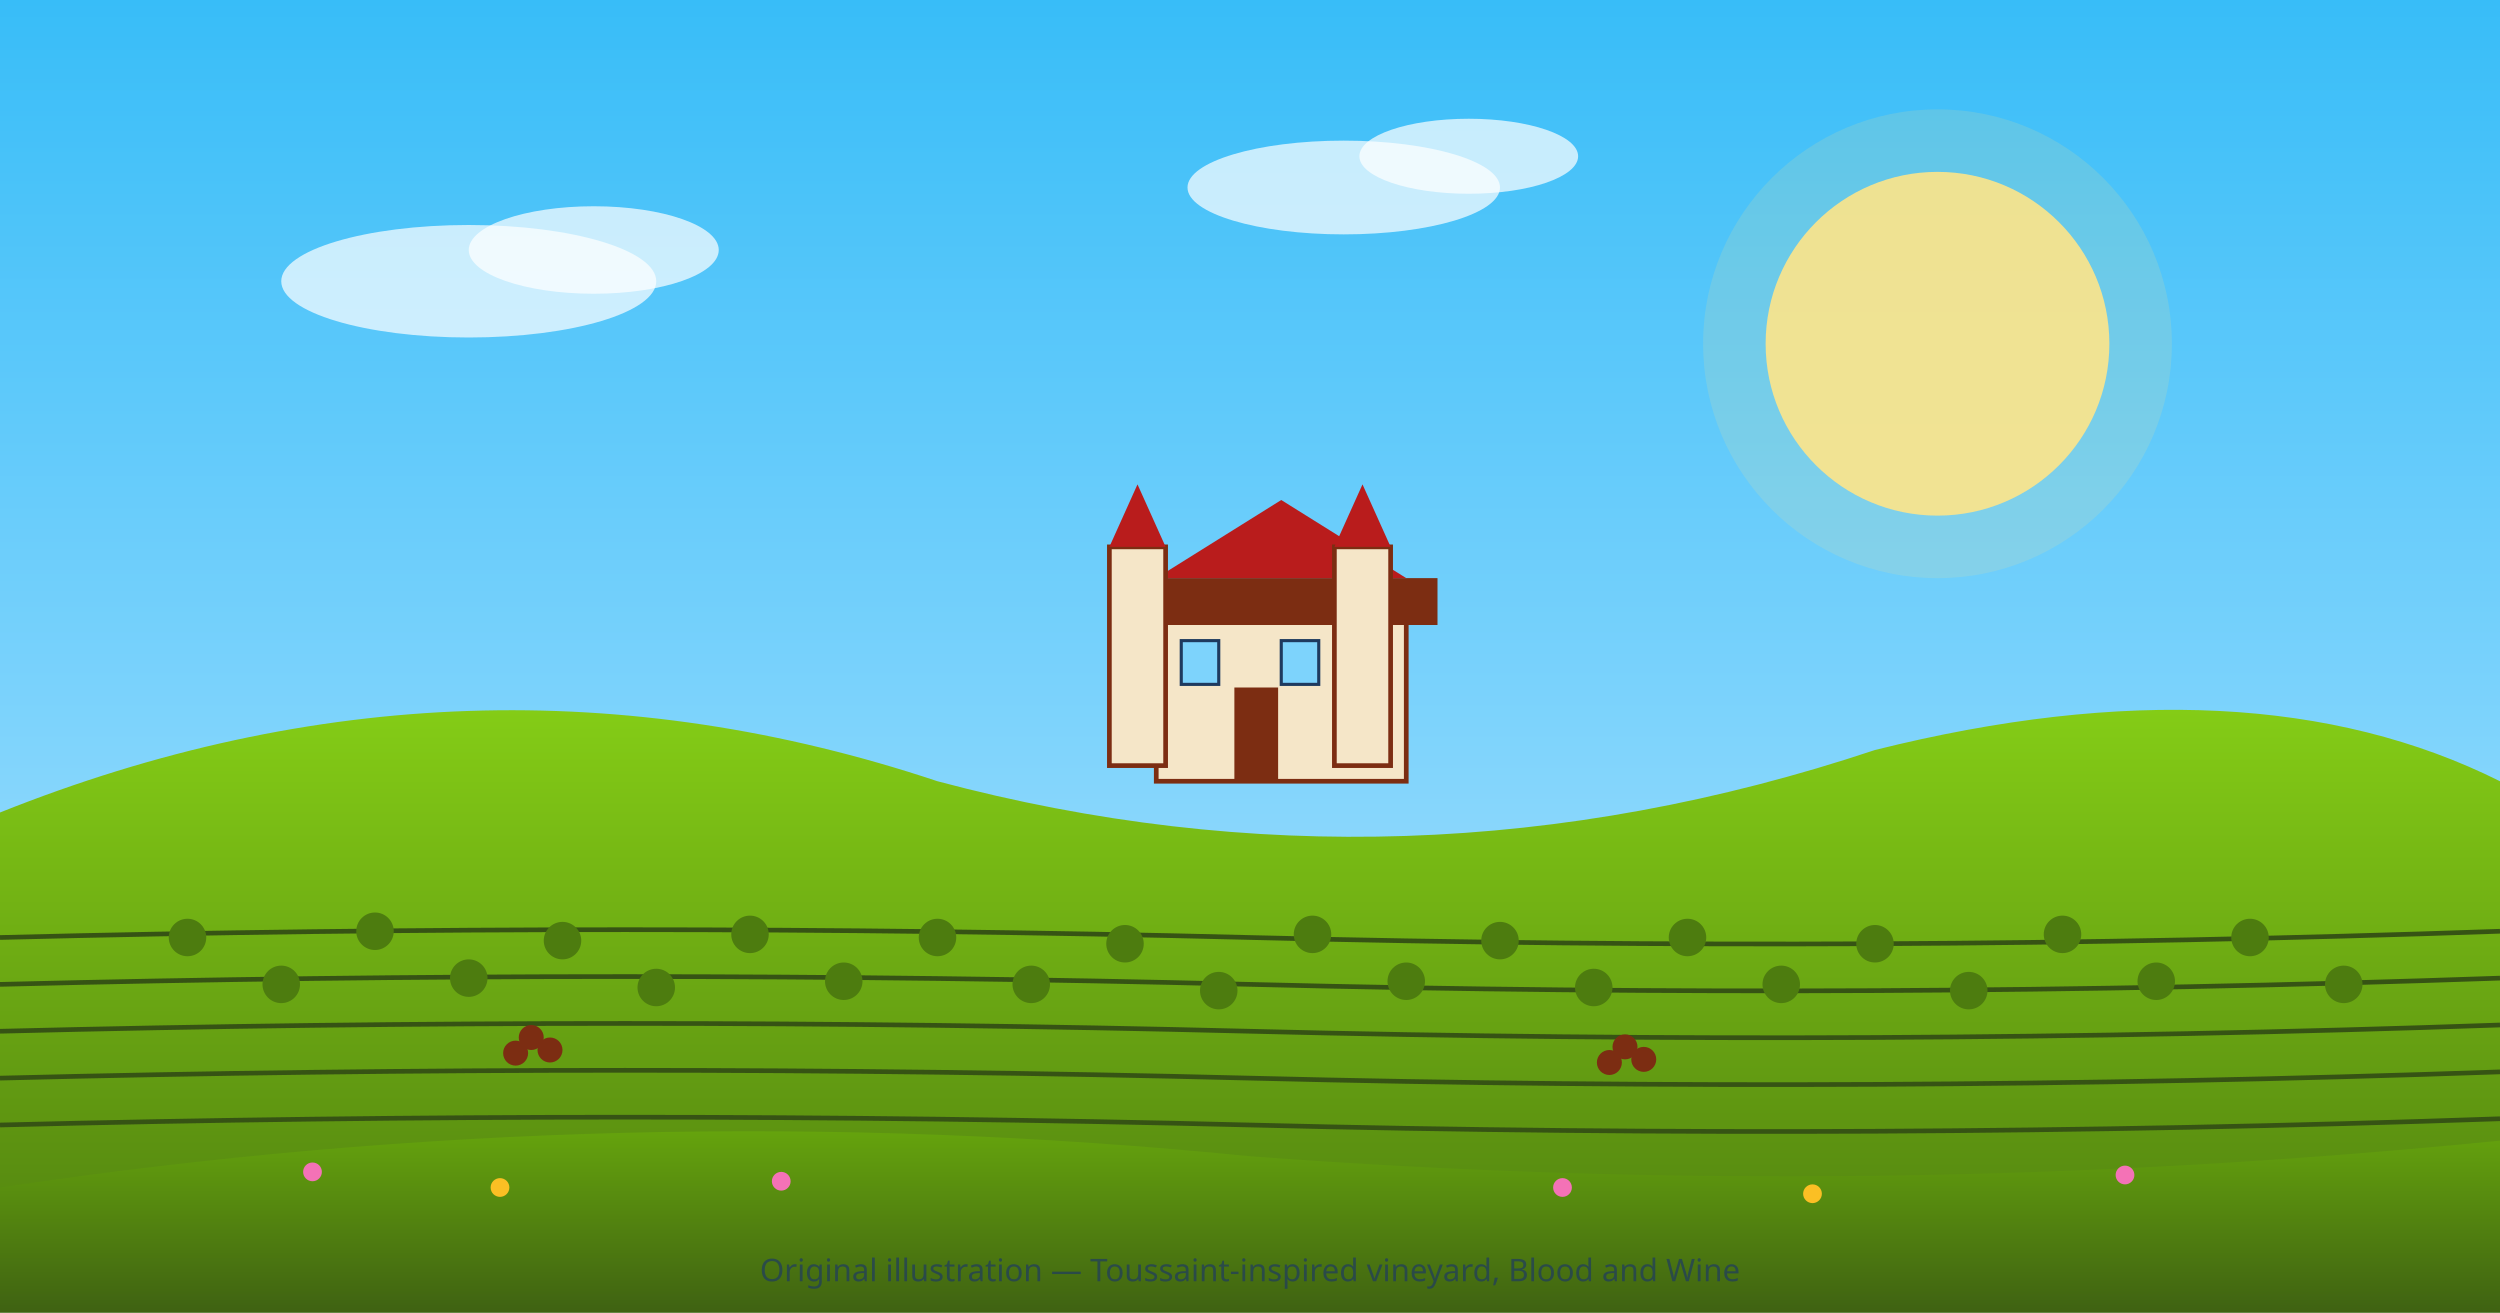
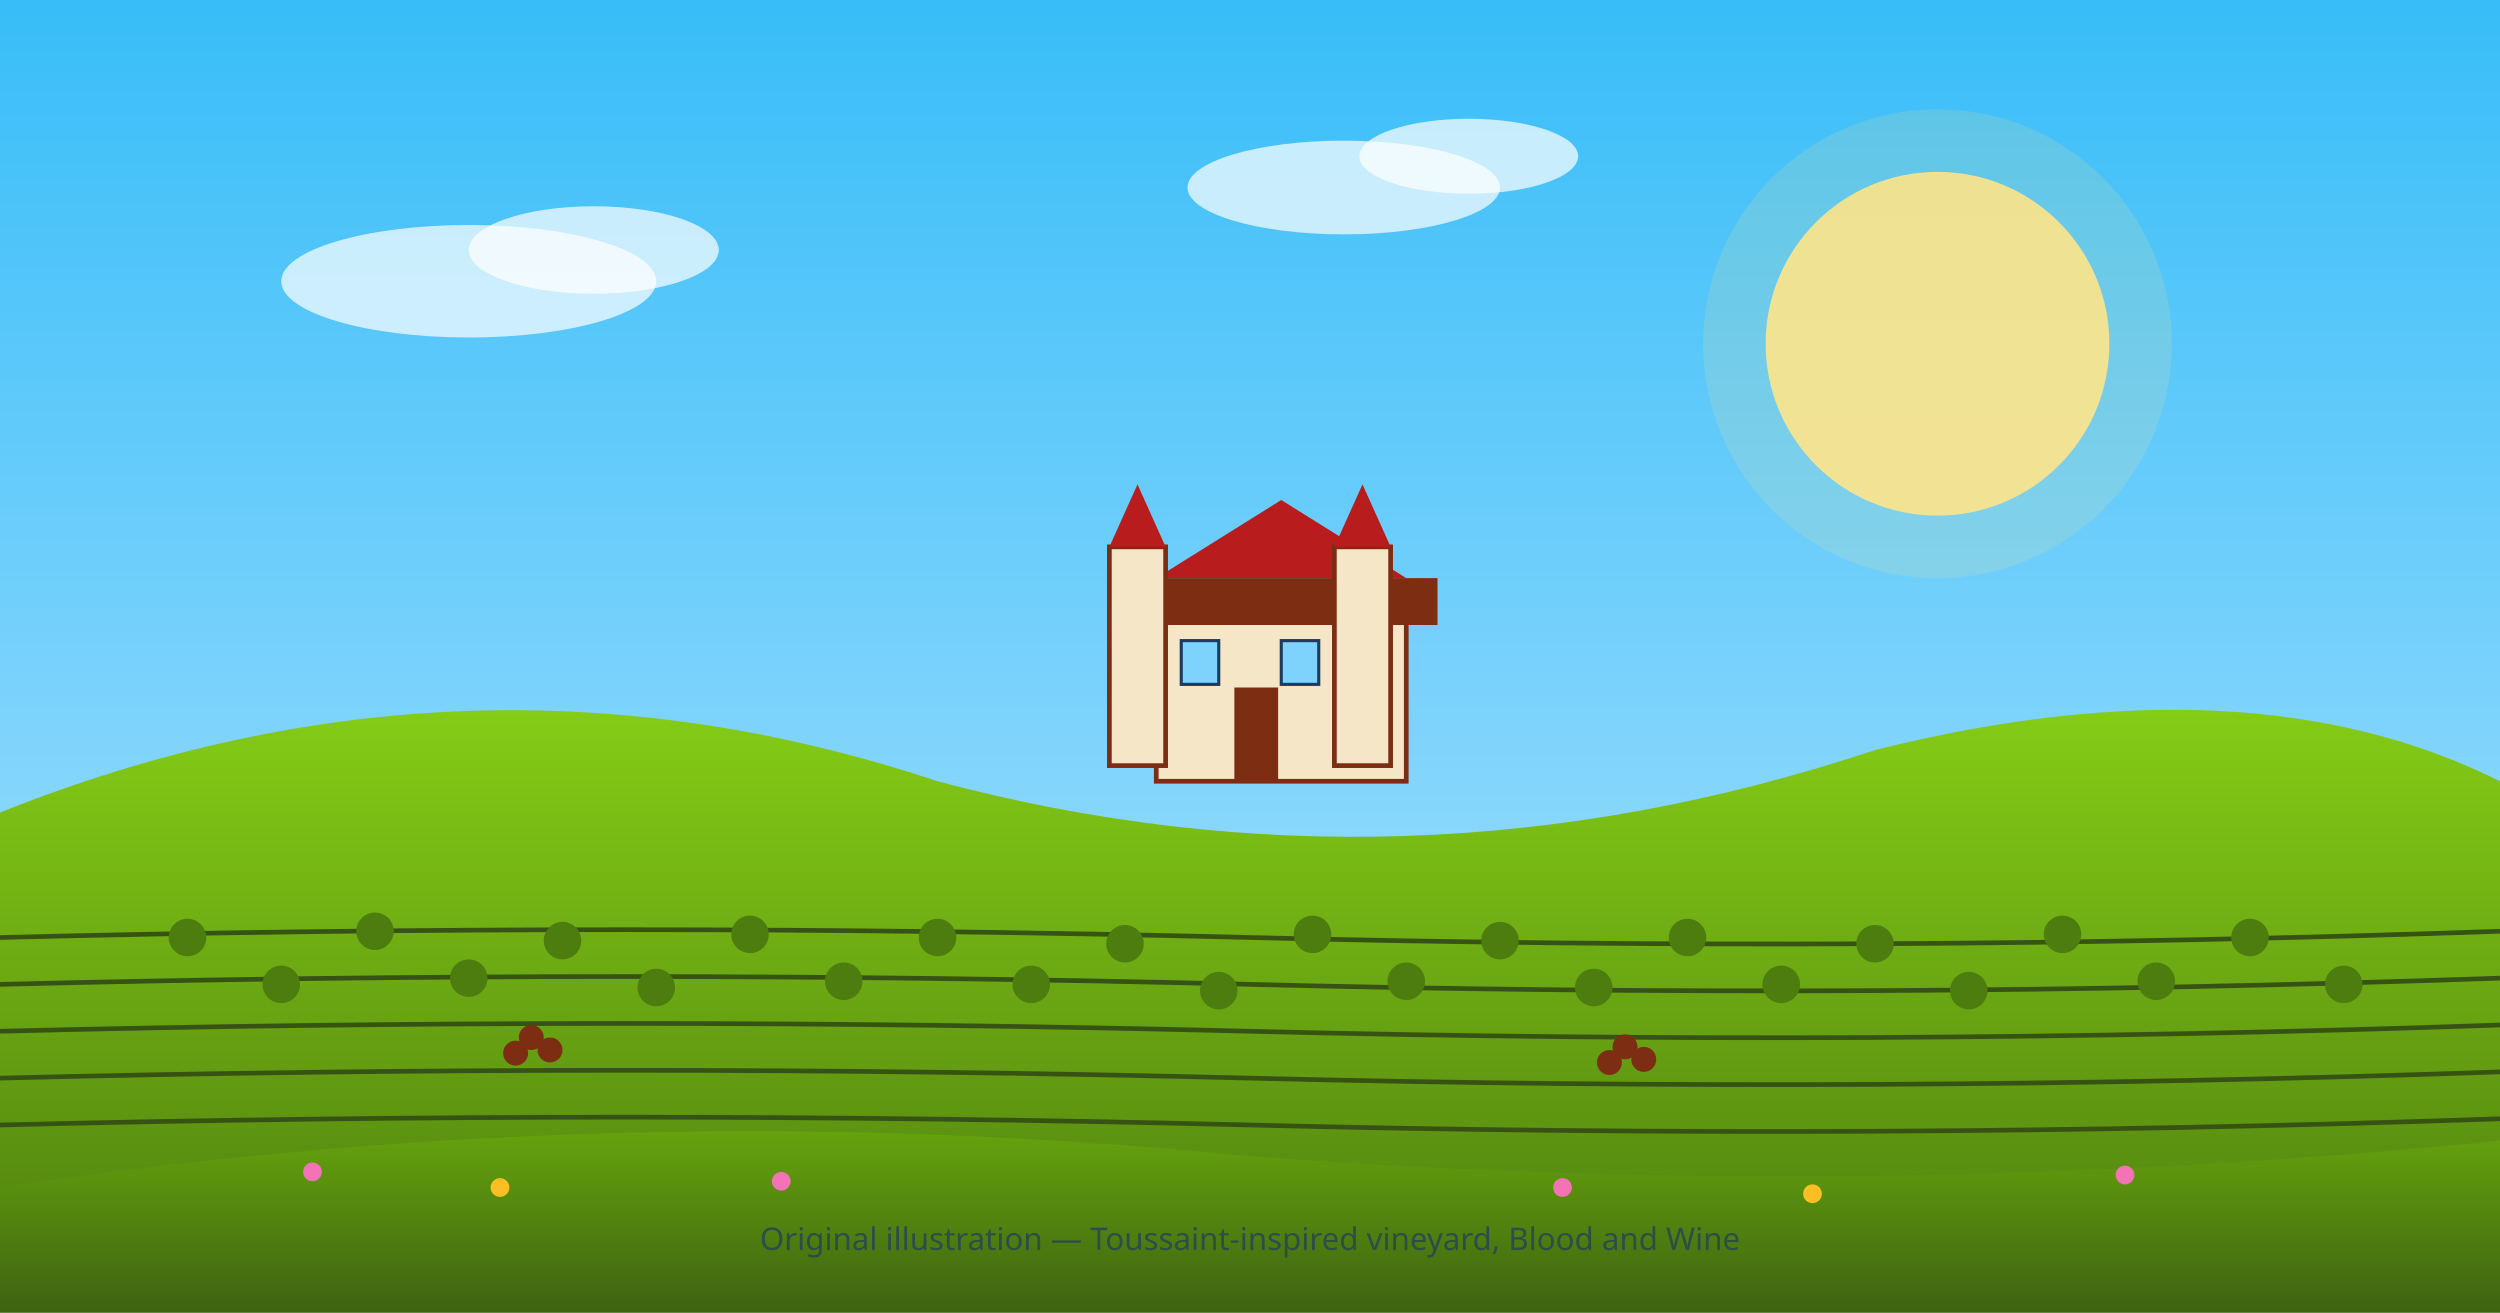
<svg xmlns="http://www.w3.org/2000/svg" viewBox="0 0 800 420" width="800" height="420" role="img" aria-label="Sun-drenched vineyard and pastel castle landscape inspired by The Witcher 3 Blood and Wine expansion region of Toussaint">
  <defs>
    <linearGradient id="sky2" x1="0" y1="0" x2="0" y2="1">
      <stop offset="0%" stop-color="#38bdf8" />
      <stop offset="55%" stop-color="#7dd3fc" />
      <stop offset="100%" stop-color="#bae6fd" />
    </linearGradient>
    <linearGradient id="hill" x1="0" y1="0" x2="0" y2="1">
      <stop offset="0%" stop-color="#65a30d" />
      <stop offset="100%" stop-color="#3f6212" />
    </linearGradient>
    <linearGradient id="hill2" x1="0" y1="0" x2="0" y2="1">
      <stop offset="0%" stop-color="#84cc16" />
      <stop offset="100%" stop-color="#4d7c0f" />
    </linearGradient>
  </defs>
  <rect width="800" height="420" fill="url(#sky2)" />
  <circle cx="620" cy="110" r="55" fill="#fde68a" fill-opacity="0.9" />
  <circle cx="620" cy="110" r="75" fill="#fde68a" fill-opacity="0.15" />
  <g fill="#ffffff" fill-opacity="0.7">
    <ellipse cx="150" cy="90" rx="60" ry="18" />
    <ellipse cx="190" cy="80" rx="40" ry="14" />
    <ellipse cx="430" cy="60" rx="50" ry="15" />
    <ellipse cx="470" cy="50" rx="35" ry="12" />
  </g>
  <path d="M0 260 Q150 200 300 250 Q450 290 600 240 Q720 210 800 250 L800 420 L0 420 Z" fill="url(#hill2)" />
  <g stroke="#365314" stroke-width="1.5" fill="none">
    <path d="M0 300 Q200 295 400 300 Q600 305 800 298" />
    <path d="M0 315 Q200 310 400 315 Q600 320 800 313" />
    <path d="M0 330 Q200 325 400 330 Q600 335 800 328" />
    <path d="M0 345 Q200 340 400 345 Q600 350 800 343" />
    <path d="M0 360 Q200 355 400 360 Q600 365 800 358" />
  </g>
  <g fill="#4d7c0f">
    <circle cx="60" cy="300" r="6" />
    <circle cx="120" cy="298" r="6" />
    <circle cx="180" cy="301" r="6" />
    <circle cx="240" cy="299" r="6" />
    <circle cx="300" cy="300" r="6" />
    <circle cx="360" cy="302" r="6" />
    <circle cx="420" cy="299" r="6" />
    <circle cx="480" cy="301" r="6" />
    <circle cx="540" cy="300" r="6" />
    <circle cx="600" cy="302" r="6" />
    <circle cx="660" cy="299" r="6" />
    <circle cx="720" cy="300" r="6" />
    <circle cx="90" cy="315" r="6" />
    <circle cx="150" cy="313" r="6" />
    <circle cx="210" cy="316" r="6" />
    <circle cx="270" cy="314" r="6" />
    <circle cx="330" cy="315" r="6" />
    <circle cx="390" cy="317" r="6" />
    <circle cx="450" cy="314" r="6" />
    <circle cx="510" cy="316" r="6" />
    <circle cx="570" cy="315" r="6" />
    <circle cx="630" cy="317" r="6" />
    <circle cx="690" cy="314" r="6" />
    <circle cx="750" cy="315" r="6" />
  </g>
  <g>
    <rect x="370" y="195" width="80" height="55" fill="#f5e6c8" stroke="#7c2d12" stroke-width="1.5" />
    <rect x="360" y="185" width="100" height="15" fill="#7c2d12" />
    <polygon points="370,185 410,160 450,185" fill="#b91c1c" />
    <rect x="395" y="220" width="14" height="30" fill="#7c2d12" />
    <rect x="378" y="205" width="12" height="14" fill="#7dd3fc" stroke="#1e3a5f" />
    <rect x="410" y="205" width="12" height="14" fill="#7dd3fc" stroke="#1e3a5f" />
    <rect x="355" y="175" width="18" height="70" fill="#f5e6c8" stroke="#7c2d12" stroke-width="1.5" />
    <polygon points="355,175 364,155 373,175" fill="#b91c1c" />
    <rect x="427" y="175" width="18" height="70" fill="#f5e6c8" stroke="#7c2d12" stroke-width="1.5" />
    <polygon points="427,175 436,155 445,175" fill="#b91c1c" />
  </g>
  <path d="M0 380 Q200 350 400 370 Q600 385 800 365 L800 420 L0 420 Z" fill="url(#hill)" />
  <g fill="#7c2d12">
    <circle cx="170" cy="332" r="4" />
    <circle cx="176" cy="336" r="4" />
    <circle cx="165" cy="337" r="4" />
    <circle cx="520" cy="335" r="4" />
    <circle cx="526" cy="339" r="4" />
    <circle cx="515" cy="340" r="4" />
  </g>
  <g>
    <circle cx="100" cy="375" r="3" fill="#f472b6" />
    <circle cx="250" cy="378" r="3" fill="#f472b6" />
    <circle cx="500" cy="380" r="3" fill="#f472b6" />
    <circle cx="680" cy="376" r="3" fill="#f472b6" />
    <circle cx="160" cy="380" r="3" fill="#fbbf24" />
    <circle cx="580" cy="382" r="3" fill="#fbbf24" />
  </g>
-   <text x="400" y="410" text-anchor="middle" font-size="10" fill="#1e3a5f" opacity="0.7" font-family="'Segoe UI', system-ui, sans-serif">Original illustration — Toussaint-inspired vineyard, Blood and Wine</text>
+   <text x="400" y="400" text-anchor="middle" font-size="10" fill="#1e3a5f" opacity="0.7" font-family="'Segoe UI', system-ui, sans-serif">Original illustration — Toussaint-inspired vineyard, Blood and Wine</text>
</svg>
